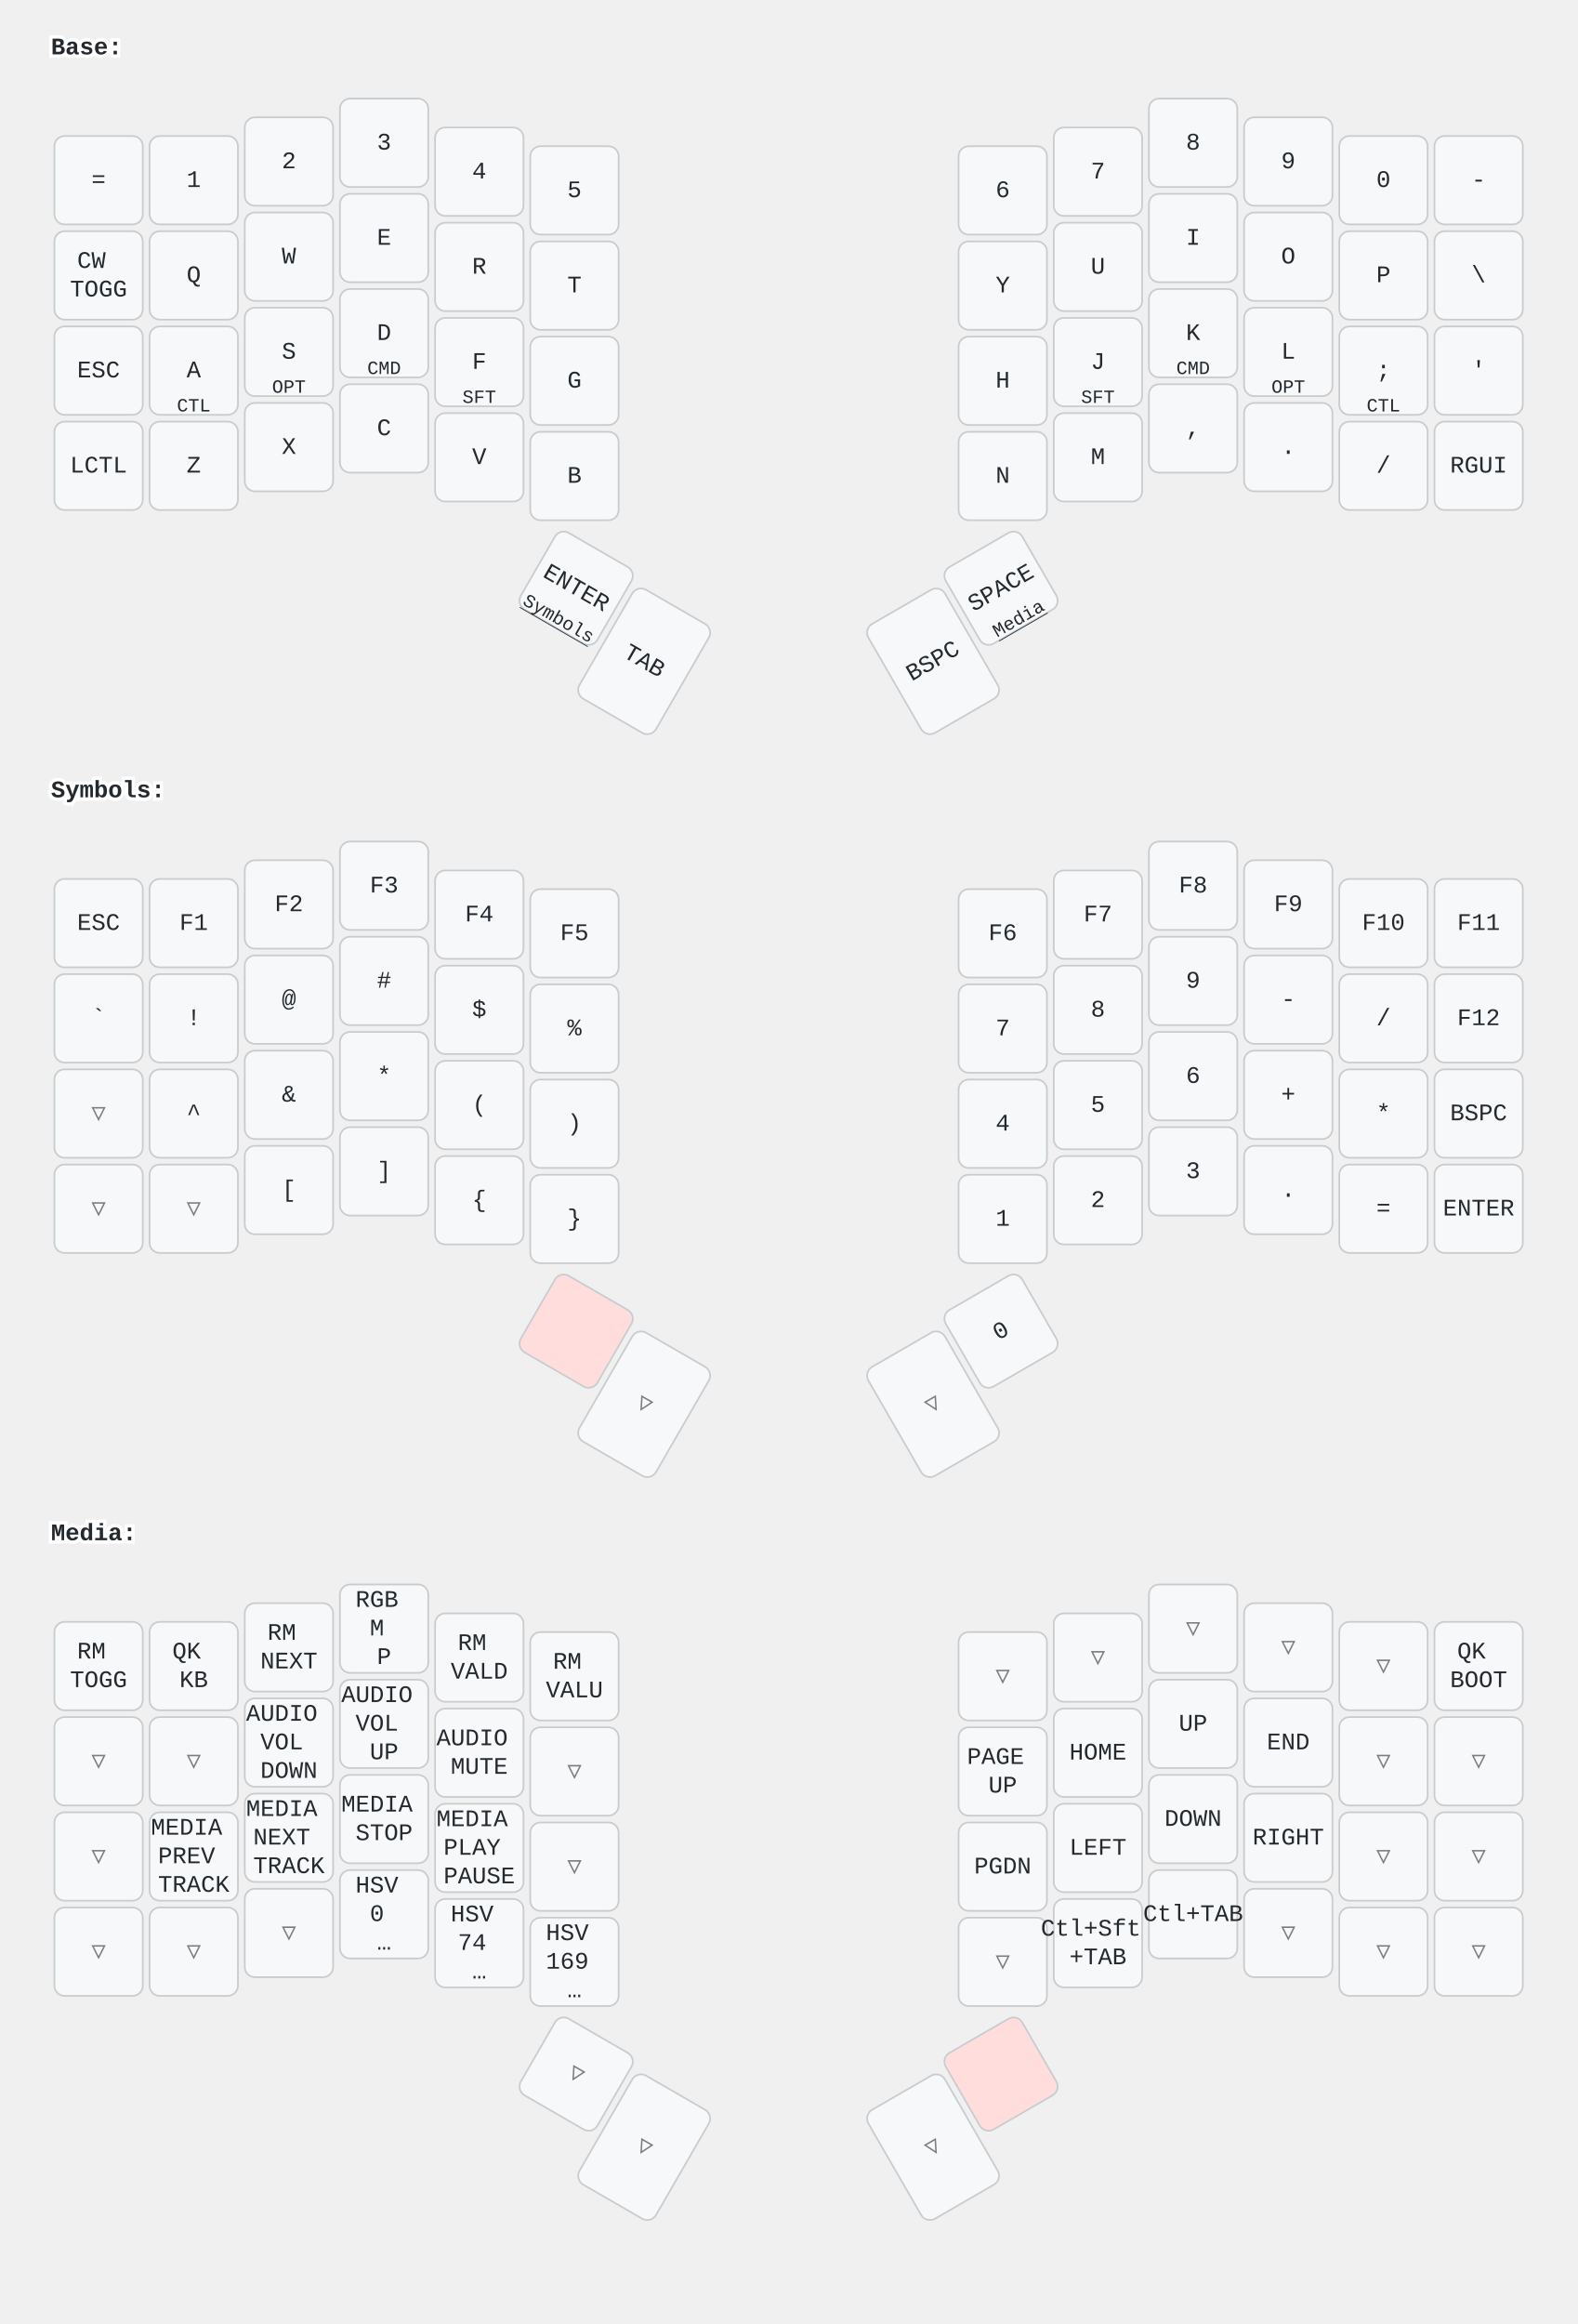
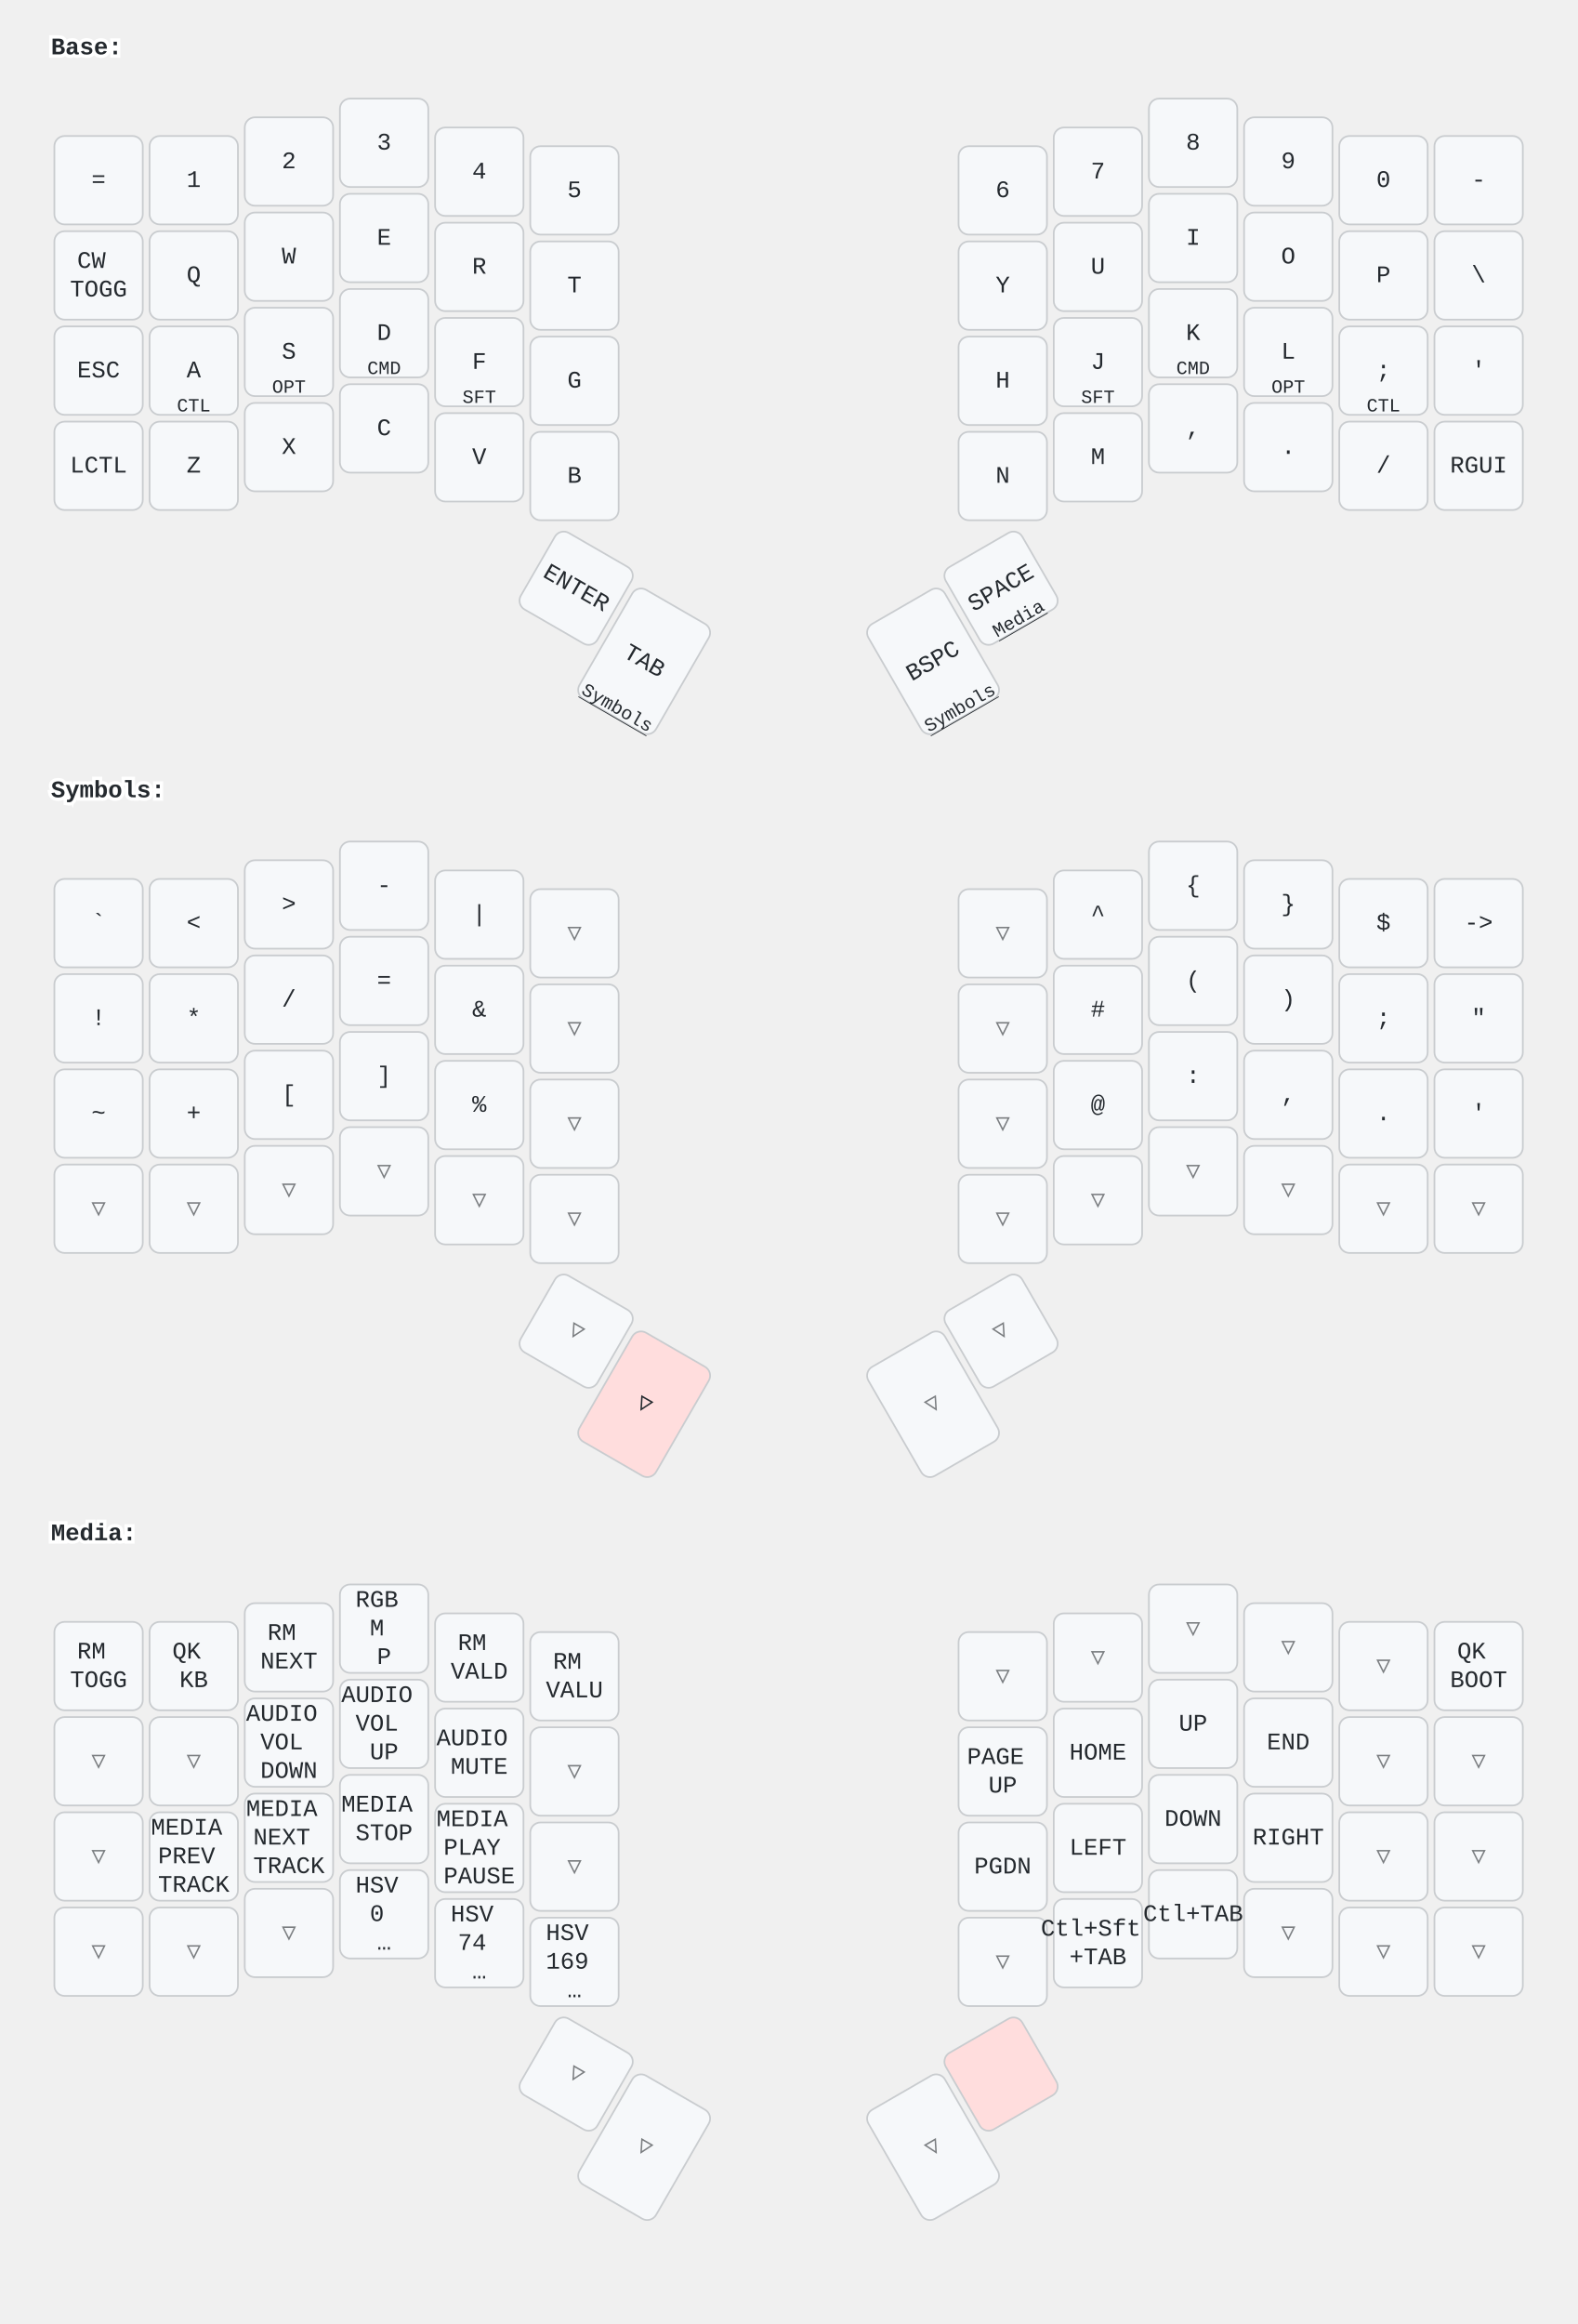
<svg xmlns="http://www.w3.org/2000/svg" width="928" height="1367" viewBox="0 0 928 1367" class="keymap">
  <style>/* inherit to force styles through use tags */
svg path {
    fill: inherit;
}

/* font and background color specifications */
svg.keymap {
    font-family: SFMono-Regular,Consolas,Liberation Mono,Menlo,monospace;
    font-size: 14px;
    font-kerning: normal;
    text-rendering: optimizeLegibility;
    fill: #24292e;
}

/* default key styling */
rect.key {
    fill: #f6f8fa;
}

rect.key, rect.combo {
    stroke: #c9cccf;
    stroke-width: 1;
}

/* default key side styling, only used is draw_key_sides is set */
rect.side {
    filter: brightness(90%);
}

/* color accent for combo boxes */
rect.combo, rect.combo-separate {
    fill: #cdf;
}

/* color accent for held keys */
rect.held, rect.combo.held {
    fill: #fdd;
}

/* color accent for ghost (optional) keys */
rect.ghost, rect.combo.ghost {
    stroke-dasharray: 4, 4;
    stroke-width: 2;
}

text {
    text-anchor: middle;
    dominant-baseline: middle;
}

/* styling for layer labels */
text.label {
    font-weight: bold;
    text-anchor: start;
    stroke: white;
    stroke-width: 4;
    paint-order: stroke;
}

/* styling for optional footer */
text.footer {
    text-anchor: end;
    dominant-baseline: auto;
    stroke: white;
    stroke-width: 4;
    paint-order: stroke;
}

/* styling for combo tap, and key non-tap label text */
text.combo, text.hold, text.shifted, text.left, text.right, text.tl, text.tr, text.bl, text.br {
    font-size: 11px;
}

text.hold, text.bl, text.br {
    text-anchor: middle;
    dominant-baseline: auto;
}

text.shifted, text.tl, text.tr {
    text-anchor: middle;
    dominant-baseline: hanging;
}

text.left, text.tl, text.bl {
    text-anchor: start;
}

text.right, text.tr, text.br {
    text-anchor: end;
}

text.layer-activator {
    text-decoration: underline;
}

/* styling for hold/shifted label text in combo box */
text.combo.hold, text.combo.shifted, text.combo.left, text.combo.right {
    font-size: 8px;
}

/* lighter symbol for transparent keys */
text.trans {
    fill: #7b7e81;
}

/* styling for combo dendrons */
path.combo {
    stroke-width: 1;
    stroke: gray;
    fill: none;
}

/* Start Tabler Icons Cleanup */
/* cannot use height/width with glyphs */
.icon-tabler &gt; path {
    fill: inherit;
    stroke: inherit;
    stroke-width: 2;
}
/* hide tabler's default box */
.icon-tabler &gt; path[stroke="none"][fill="none"] {
    visibility: hidden;
}
/* End Tabler Icons Cleanup */
</style>
  <g transform="translate(30, 0)" class="layer-Base">
    <text x="0" y="28" class="label" id="Base">Base:</text>
    <g transform="translate(0, 56)">
      <g transform="translate(28, 50)" class="key keypos-0">
        <rect rx="6" ry="6" x="-26" y="-26" width="52" height="52" class="key" />
        <text x="0" y="0" class="key tap">=</text>
      </g>
      <g transform="translate(84, 50)" class="key keypos-1">
        <rect rx="6" ry="6" x="-26" y="-26" width="52" height="52" class="key" />
        <text x="0" y="0" class="key tap">1</text>
      </g>
      <g transform="translate(140, 39)" class="key keypos-2">
        <rect rx="6" ry="6" x="-26" y="-26" width="52" height="52" class="key" />
        <text x="0" y="0" class="key tap">2</text>
      </g>
      <g transform="translate(196, 28)" class="key keypos-3">
        <rect rx="6" ry="6" x="-26" y="-26" width="52" height="52" class="key" />
        <text x="0" y="0" class="key tap">3</text>
      </g>
      <g transform="translate(252, 45)" class="key keypos-4">
        <rect rx="6" ry="6" x="-26" y="-26" width="52" height="52" class="key" />
        <text x="0" y="0" class="key tap">4</text>
      </g>
      <g transform="translate(308, 56)" class="key keypos-5">
        <rect rx="6" ry="6" x="-26" y="-26" width="52" height="52" class="key" />
        <text x="0" y="0" class="key tap">5</text>
      </g>
      <g transform="translate(560, 56)" class="key keypos-6">
        <rect rx="6" ry="6" x="-26" y="-26" width="52" height="52" class="key" />
        <text x="0" y="0" class="key tap">6</text>
      </g>
      <g transform="translate(616, 45)" class="key keypos-7">
        <rect rx="6" ry="6" x="-26" y="-26" width="52" height="52" class="key" />
        <text x="0" y="0" class="key tap">7</text>
      </g>
      <g transform="translate(672, 28)" class="key keypos-8">
        <rect rx="6" ry="6" x="-26" y="-26" width="52" height="52" class="key" />
        <text x="0" y="0" class="key tap">8</text>
      </g>
      <g transform="translate(728, 39)" class="key keypos-9">
        <rect rx="6" ry="6" x="-26" y="-26" width="52" height="52" class="key" />
        <text x="0" y="0" class="key tap">9</text>
      </g>
      <g transform="translate(784, 50)" class="key keypos-10">
        <rect rx="6" ry="6" x="-26" y="-26" width="52" height="52" class="key" />
        <text x="0" y="0" class="key tap">0</text>
      </g>
      <g transform="translate(840, 50)" class="key keypos-11">
        <rect rx="6" ry="6" x="-26" y="-26" width="52" height="52" class="key" />
        <text x="0" y="0" class="key tap">-</text>
      </g>
      <g transform="translate(28, 106)" class="key keypos-12">
        <rect rx="6" ry="6" x="-26" y="-26" width="52" height="52" class="key" />
        <text x="0" y="0" class="key tap">
          <tspan x="0" dy="-0.6em">CW</tspan>
          <tspan x="0" dy="1.2em">TOGG</tspan>
        </text>
      </g>
      <g transform="translate(84, 106)" class="key keypos-13">
        <rect rx="6" ry="6" x="-26" y="-26" width="52" height="52" class="key" />
        <text x="0" y="0" class="key tap">Q</text>
      </g>
      <g transform="translate(140, 95)" class="key keypos-14">
        <rect rx="6" ry="6" x="-26" y="-26" width="52" height="52" class="key" />
        <text x="0" y="0" class="key tap">W</text>
      </g>
      <g transform="translate(196, 84)" class="key keypos-15">
        <rect rx="6" ry="6" x="-26" y="-26" width="52" height="52" class="key" />
        <text x="0" y="0" class="key tap">E</text>
      </g>
      <g transform="translate(252, 101)" class="key keypos-16">
        <rect rx="6" ry="6" x="-26" y="-26" width="52" height="52" class="key" />
        <text x="0" y="0" class="key tap">R</text>
      </g>
      <g transform="translate(308, 112)" class="key keypos-17">
        <rect rx="6" ry="6" x="-26" y="-26" width="52" height="52" class="key" />
        <text x="0" y="0" class="key tap">T</text>
      </g>
      <g transform="translate(560, 112)" class="key keypos-18">
        <rect rx="6" ry="6" x="-26" y="-26" width="52" height="52" class="key" />
        <text x="0" y="0" class="key tap">Y</text>
      </g>
      <g transform="translate(616, 101)" class="key keypos-19">
        <rect rx="6" ry="6" x="-26" y="-26" width="52" height="52" class="key" />
        <text x="0" y="0" class="key tap">U</text>
      </g>
      <g transform="translate(672, 84)" class="key keypos-20">
        <rect rx="6" ry="6" x="-26" y="-26" width="52" height="52" class="key" />
        <text x="0" y="0" class="key tap">I</text>
      </g>
      <g transform="translate(728, 95)" class="key keypos-21">
        <rect rx="6" ry="6" x="-26" y="-26" width="52" height="52" class="key" />
        <text x="0" y="0" class="key tap">O</text>
      </g>
      <g transform="translate(784, 106)" class="key keypos-22">
        <rect rx="6" ry="6" x="-26" y="-26" width="52" height="52" class="key" />
        <text x="0" y="0" class="key tap">P</text>
      </g>
      <g transform="translate(840, 106)" class="key keypos-23">
        <rect rx="6" ry="6" x="-26" y="-26" width="52" height="52" class="key" />
        <text x="0" y="0" class="key tap">\</text>
      </g>
      <g transform="translate(28, 162)" class="key keypos-24">
        <rect rx="6" ry="6" x="-26" y="-26" width="52" height="52" class="key" />
        <text x="0" y="0" class="key tap">ESC</text>
      </g>
      <g transform="translate(84, 162)" class="key keypos-25">
        <rect rx="6" ry="6" x="-26" y="-26" width="52" height="52" class="key" />
        <text x="0" y="0" class="key tap">A</text>
        <text x="0" y="24" class="key hold">CTL</text>
      </g>
      <g transform="translate(140, 151)" class="key keypos-26">
        <rect rx="6" ry="6" x="-26" y="-26" width="52" height="52" class="key" />
        <text x="0" y="0" class="key tap">S</text>
        <text x="0" y="24" class="key hold">OPT</text>
      </g>
      <g transform="translate(196, 140)" class="key keypos-27">
        <rect rx="6" ry="6" x="-26" y="-26" width="52" height="52" class="key" />
        <text x="0" y="0" class="key tap">D</text>
        <text x="0" y="24" class="key hold">CMD</text>
      </g>
      <g transform="translate(252, 157)" class="key keypos-28">
        <rect rx="6" ry="6" x="-26" y="-26" width="52" height="52" class="key" />
        <text x="0" y="0" class="key tap">F</text>
        <text x="0" y="24" class="key hold">SFT</text>
      </g>
      <g transform="translate(308, 168)" class="key keypos-29">
        <rect rx="6" ry="6" x="-26" y="-26" width="52" height="52" class="key" />
        <text x="0" y="0" class="key tap">G</text>
      </g>
      <g transform="translate(560, 168)" class="key keypos-30">
        <rect rx="6" ry="6" x="-26" y="-26" width="52" height="52" class="key" />
        <text x="0" y="0" class="key tap">H</text>
      </g>
      <g transform="translate(616, 157)" class="key keypos-31">
        <rect rx="6" ry="6" x="-26" y="-26" width="52" height="52" class="key" />
        <text x="0" y="0" class="key tap">J</text>
        <text x="0" y="24" class="key hold">SFT</text>
      </g>
      <g transform="translate(672, 140)" class="key keypos-32">
        <rect rx="6" ry="6" x="-26" y="-26" width="52" height="52" class="key" />
        <text x="0" y="0" class="key tap">K</text>
        <text x="0" y="24" class="key hold">CMD</text>
      </g>
      <g transform="translate(728, 151)" class="key keypos-33">
        <rect rx="6" ry="6" x="-26" y="-26" width="52" height="52" class="key" />
        <text x="0" y="0" class="key tap">L</text>
        <text x="0" y="24" class="key hold">OPT</text>
      </g>
      <g transform="translate(784, 162)" class="key keypos-34">
        <rect rx="6" ry="6" x="-26" y="-26" width="52" height="52" class="key" />
        <text x="0" y="0" class="key tap">;</text>
        <text x="0" y="24" class="key hold">CTL</text>
      </g>
      <g transform="translate(840, 162)" class="key keypos-35">
        <rect rx="6" ry="6" x="-26" y="-26" width="52" height="52" class="key" />
        <text x="0" y="0" class="key tap">'</text>
      </g>
      <g transform="translate(28, 218)" class="key keypos-36">
        <rect rx="6" ry="6" x="-26" y="-26" width="52" height="52" class="key" />
        <text x="0" y="0" class="key tap">LCTL</text>
      </g>
      <g transform="translate(84, 218)" class="key keypos-37">
        <rect rx="6" ry="6" x="-26" y="-26" width="52" height="52" class="key" />
        <text x="0" y="0" class="key tap">Z</text>
      </g>
      <g transform="translate(140, 207)" class="key keypos-38">
        <rect rx="6" ry="6" x="-26" y="-26" width="52" height="52" class="key" />
        <text x="0" y="0" class="key tap">X</text>
      </g>
      <g transform="translate(196, 196)" class="key keypos-39">
        <rect rx="6" ry="6" x="-26" y="-26" width="52" height="52" class="key" />
        <text x="0" y="0" class="key tap">C</text>
      </g>
      <g transform="translate(252, 213)" class="key keypos-40">
        <rect rx="6" ry="6" x="-26" y="-26" width="52" height="52" class="key" />
        <text x="0" y="0" class="key tap">V</text>
      </g>
      <g transform="translate(308, 224)" class="key keypos-41">
        <rect rx="6" ry="6" x="-26" y="-26" width="52" height="52" class="key" />
        <text x="0" y="0" class="key tap">B</text>
      </g>
      <g transform="translate(560, 224)" class="key keypos-42">
        <rect rx="6" ry="6" x="-26" y="-26" width="52" height="52" class="key" />
        <text x="0" y="0" class="key tap">N</text>
      </g>
      <g transform="translate(616, 213)" class="key keypos-43">
        <rect rx="6" ry="6" x="-26" y="-26" width="52" height="52" class="key" />
        <text x="0" y="0" class="key tap">M</text>
      </g>
      <g transform="translate(672, 196)" class="key keypos-44">
        <rect rx="6" ry="6" x="-26" y="-26" width="52" height="52" class="key" />
        <text x="0" y="0" class="key tap">,</text>
      </g>
      <g transform="translate(728, 207)" class="key keypos-45">
        <rect rx="6" ry="6" x="-26" y="-26" width="52" height="52" class="key" />
        <text x="0" y="0" class="key tap">.</text>
      </g>
      <g transform="translate(784, 218)" class="key keypos-46">
        <rect rx="6" ry="6" x="-26" y="-26" width="52" height="52" class="key" />
        <text x="0" y="0" class="key tap">/</text>
      </g>
      <g transform="translate(840, 218)" class="key keypos-47">
        <rect rx="6" ry="6" x="-26" y="-26" width="52" height="52" class="key" />
        <text x="0" y="0" class="key tap">RGUI</text>
      </g>
      <g transform="translate(309, 290) rotate(30.0)" class="key keypos-48">
        <rect rx="6" ry="6" x="-26" y="-26" width="52" height="52" class="key" />
        <text x="0" y="0" class="key tap">ENTER</text>
-         <a href="#Symbols">
-           <text x="0" y="24" class="key hold layer-activator">Symbols</text>
-         </a>
      </g>
      <g transform="translate(349, 333) rotate(30.0)" class="key keypos-49">
        <rect rx="6" ry="6" x="-26" y="-37" width="52" height="74" class="key" />
        <text x="0" y="0" class="key tap">TAB</text>
+         <a href="#Symbols">
+           <text x="0" y="35" class="key hold layer-activator">Symbols</text>
+         </a>
      </g>
      <g transform="translate(519, 333) rotate(-30.0)" class="key keypos-50">
        <rect rx="6" ry="6" x="-26" y="-37" width="52" height="74" class="key" />
        <text x="0" y="0" class="key tap">BSPC</text>
+         <a href="#Symbols">
+           <text x="0" y="35" class="key hold layer-activator">Symbols</text>
+         </a>
      </g>
      <g transform="translate(559, 290) rotate(-30.0)" class="key keypos-51">
        <rect rx="6" ry="6" x="-26" y="-26" width="52" height="52" class="key" />
        <text x="0" y="0" class="key tap">SPACE</text>
        <a href="#Media">
          <text x="0" y="24" class="key hold layer-activator">Media</text>
        </a>
      </g>
    </g>
  </g>
  <g transform="translate(30, 437)" class="layer-Symbols">
    <text x="0" y="28" class="label" id="Symbols">Symbols:</text>
    <g transform="translate(0, 56)">
      <g transform="translate(28, 50)" class="key keypos-0">
        <rect rx="6" ry="6" x="-26" y="-26" width="52" height="52" class="key" />
-         <text x="0" y="0" class="key tap">ESC</text>
+         <text x="0" y="0" class="key tap">`</text>
      </g>
      <g transform="translate(84, 50)" class="key keypos-1">
        <rect rx="6" ry="6" x="-26" y="-26" width="52" height="52" class="key" />
-         <text x="0" y="0" class="key tap">F1</text>
+         <text x="0" y="0" class="key tap">&lt;</text>
      </g>
      <g transform="translate(140, 39)" class="key keypos-2">
        <rect rx="6" ry="6" x="-26" y="-26" width="52" height="52" class="key" />
-         <text x="0" y="0" class="key tap">F2</text>
+         <text x="0" y="0" class="key tap">&gt;</text>
      </g>
      <g transform="translate(196, 28)" class="key keypos-3">
        <rect rx="6" ry="6" x="-26" y="-26" width="52" height="52" class="key" />
-         <text x="0" y="0" class="key tap">F3</text>
+         <text x="0" y="0" class="key tap">-</text>
      </g>
      <g transform="translate(252, 45)" class="key keypos-4">
        <rect rx="6" ry="6" x="-26" y="-26" width="52" height="52" class="key" />
-         <text x="0" y="0" class="key tap">F4</text>
-       </g>
-       <g transform="translate(308, 56)" class="key keypos-5">
-         <rect rx="6" ry="6" x="-26" y="-26" width="52" height="52" class="key" />
-         <text x="0" y="0" class="key tap">F5</text>
-       </g>
-       <g transform="translate(560, 56)" class="key keypos-6">
-         <rect rx="6" ry="6" x="-26" y="-26" width="52" height="52" class="key" />
-         <text x="0" y="0" class="key tap">F6</text>
+         <text x="0" y="0" class="key tap">|</text>
+       </g>
+       <g transform="translate(308, 56)" class="key trans keypos-5">
+         <rect rx="6" ry="6" x="-26" y="-26" width="52" height="52" class="key trans" />
+         <text x="0" y="0" class="key trans tap">▽</text>
+       </g>
+       <g transform="translate(560, 56)" class="key trans keypos-6">
+         <rect rx="6" ry="6" x="-26" y="-26" width="52" height="52" class="key trans" />
+         <text x="0" y="0" class="key trans tap">▽</text>
      </g>
      <g transform="translate(616, 45)" class="key keypos-7">
        <rect rx="6" ry="6" x="-26" y="-26" width="52" height="52" class="key" />
-         <text x="0" y="0" class="key tap">F7</text>
+         <text x="0" y="0" class="key tap">^</text>
      </g>
      <g transform="translate(672, 28)" class="key keypos-8">
        <rect rx="6" ry="6" x="-26" y="-26" width="52" height="52" class="key" />
-         <text x="0" y="0" class="key tap">F8</text>
+         <text x="0" y="0" class="key tap">{</text>
      </g>
      <g transform="translate(728, 39)" class="key keypos-9">
        <rect rx="6" ry="6" x="-26" y="-26" width="52" height="52" class="key" />
-         <text x="0" y="0" class="key tap">F9</text>
+         <text x="0" y="0" class="key tap">}</text>
      </g>
      <g transform="translate(784, 50)" class="key keypos-10">
        <rect rx="6" ry="6" x="-26" y="-26" width="52" height="52" class="key" />
-         <text x="0" y="0" class="key tap">F10</text>
+         <text x="0" y="0" class="key tap">$</text>
      </g>
      <g transform="translate(840, 50)" class="key keypos-11">
        <rect rx="6" ry="6" x="-26" y="-26" width="52" height="52" class="key" />
-         <text x="0" y="0" class="key tap">F11</text>
+         <text x="0" y="0" class="key tap">-&gt;</text>
      </g>
      <g transform="translate(28, 106)" class="key keypos-12">
        <rect rx="6" ry="6" x="-26" y="-26" width="52" height="52" class="key" />
-         <text x="0" y="0" class="key tap">`</text>
+         <text x="0" y="0" class="key tap">!</text>
      </g>
      <g transform="translate(84, 106)" class="key keypos-13">
        <rect rx="6" ry="6" x="-26" y="-26" width="52" height="52" class="key" />
-         <text x="0" y="0" class="key tap">!</text>
+         <text x="0" y="0" class="key tap">*</text>
      </g>
      <g transform="translate(140, 95)" class="key keypos-14">
        <rect rx="6" ry="6" x="-26" y="-26" width="52" height="52" class="key" />
+         <text x="0" y="0" class="key tap">/</text>
+       </g>
+       <g transform="translate(196, 84)" class="key keypos-15">
+         <rect rx="6" ry="6" x="-26" y="-26" width="52" height="52" class="key" />
+         <text x="0" y="0" class="key tap">=</text>
+       </g>
+       <g transform="translate(252, 101)" class="key keypos-16">
+         <rect rx="6" ry="6" x="-26" y="-26" width="52" height="52" class="key" />
+         <text x="0" y="0" class="key tap">&amp;</text>
+       </g>
+       <g transform="translate(308, 112)" class="key trans keypos-17">
+         <rect rx="6" ry="6" x="-26" y="-26" width="52" height="52" class="key trans" />
+         <text x="0" y="0" class="key trans tap">▽</text>
+       </g>
+       <g transform="translate(560, 112)" class="key trans keypos-18">
+         <rect rx="6" ry="6" x="-26" y="-26" width="52" height="52" class="key trans" />
+         <text x="0" y="0" class="key trans tap">▽</text>
+       </g>
+       <g transform="translate(616, 101)" class="key keypos-19">
+         <rect rx="6" ry="6" x="-26" y="-26" width="52" height="52" class="key" />
+         <text x="0" y="0" class="key tap">#</text>
+       </g>
+       <g transform="translate(672, 84)" class="key keypos-20">
+         <rect rx="6" ry="6" x="-26" y="-26" width="52" height="52" class="key" />
+         <text x="0" y="0" class="key tap">(</text>
+       </g>
+       <g transform="translate(728, 95)" class="key keypos-21">
+         <rect rx="6" ry="6" x="-26" y="-26" width="52" height="52" class="key" />
+         <text x="0" y="0" class="key tap">)</text>
+       </g>
+       <g transform="translate(784, 106)" class="key keypos-22">
+         <rect rx="6" ry="6" x="-26" y="-26" width="52" height="52" class="key" />
+         <text x="0" y="0" class="key tap">;</text>
+       </g>
+       <g transform="translate(840, 106)" class="key keypos-23">
+         <rect rx="6" ry="6" x="-26" y="-26" width="52" height="52" class="key" />
+         <text x="0" y="0" class="key tap">"</text>
+       </g>
+       <g transform="translate(28, 162)" class="key keypos-24">
+         <rect rx="6" ry="6" x="-26" y="-26" width="52" height="52" class="key" />
+         <text x="0" y="0" class="key tap">~</text>
+       </g>
+       <g transform="translate(84, 162)" class="key keypos-25">
+         <rect rx="6" ry="6" x="-26" y="-26" width="52" height="52" class="key" />
+         <text x="0" y="0" class="key tap">+</text>
+       </g>
+       <g transform="translate(140, 151)" class="key keypos-26">
+         <rect rx="6" ry="6" x="-26" y="-26" width="52" height="52" class="key" />
+         <text x="0" y="0" class="key tap">[</text>
+       </g>
+       <g transform="translate(196, 140)" class="key keypos-27">
+         <rect rx="6" ry="6" x="-26" y="-26" width="52" height="52" class="key" />
+         <text x="0" y="0" class="key tap">]</text>
+       </g>
+       <g transform="translate(252, 157)" class="key keypos-28">
+         <rect rx="6" ry="6" x="-26" y="-26" width="52" height="52" class="key" />
+         <text x="0" y="0" class="key tap">%</text>
+       </g>
+       <g transform="translate(308, 168)" class="key trans keypos-29">
+         <rect rx="6" ry="6" x="-26" y="-26" width="52" height="52" class="key trans" />
+         <text x="0" y="0" class="key trans tap">▽</text>
+       </g>
+       <g transform="translate(560, 168)" class="key trans keypos-30">
+         <rect rx="6" ry="6" x="-26" y="-26" width="52" height="52" class="key trans" />
+         <text x="0" y="0" class="key trans tap">▽</text>
+       </g>
+       <g transform="translate(616, 157)" class="key keypos-31">
+         <rect rx="6" ry="6" x="-26" y="-26" width="52" height="52" class="key" />
        <text x="0" y="0" class="key tap">@</text>
      </g>
-       <g transform="translate(196, 84)" class="key keypos-15">
-         <rect rx="6" ry="6" x="-26" y="-26" width="52" height="52" class="key" />
-         <text x="0" y="0" class="key tap">#</text>
-       </g>
-       <g transform="translate(252, 101)" class="key keypos-16">
-         <rect rx="6" ry="6" x="-26" y="-26" width="52" height="52" class="key" />
-         <text x="0" y="0" class="key tap">$</text>
-       </g>
-       <g transform="translate(308, 112)" class="key keypos-17">
-         <rect rx="6" ry="6" x="-26" y="-26" width="52" height="52" class="key" />
-         <text x="0" y="0" class="key tap">%</text>
-       </g>
-       <g transform="translate(560, 112)" class="key keypos-18">
-         <rect rx="6" ry="6" x="-26" y="-26" width="52" height="52" class="key" />
-         <text x="0" y="0" class="key tap">7</text>
-       </g>
-       <g transform="translate(616, 101)" class="key keypos-19">
-         <rect rx="6" ry="6" x="-26" y="-26" width="52" height="52" class="key" />
-         <text x="0" y="0" class="key tap">8</text>
-       </g>
-       <g transform="translate(672, 84)" class="key keypos-20">
-         <rect rx="6" ry="6" x="-26" y="-26" width="52" height="52" class="key" />
-         <text x="0" y="0" class="key tap">9</text>
-       </g>
-       <g transform="translate(728, 95)" class="key keypos-21">
-         <rect rx="6" ry="6" x="-26" y="-26" width="52" height="52" class="key" />
-         <text x="0" y="0" class="key tap">-</text>
-       </g>
-       <g transform="translate(784, 106)" class="key keypos-22">
-         <rect rx="6" ry="6" x="-26" y="-26" width="52" height="52" class="key" />
-         <text x="0" y="0" class="key tap">/</text>
-       </g>
-       <g transform="translate(840, 106)" class="key keypos-23">
-         <rect rx="6" ry="6" x="-26" y="-26" width="52" height="52" class="key" />
-         <text x="0" y="0" class="key tap">F12</text>
-       </g>
-       <g transform="translate(28, 162)" class="key trans keypos-24">
-         <rect rx="6" ry="6" x="-26" y="-26" width="52" height="52" class="key trans" />
-         <text x="0" y="0" class="key trans tap">▽</text>
-       </g>
-       <g transform="translate(84, 162)" class="key keypos-25">
-         <rect rx="6" ry="6" x="-26" y="-26" width="52" height="52" class="key" />
-         <text x="0" y="0" class="key tap">^</text>
-       </g>
-       <g transform="translate(140, 151)" class="key keypos-26">
-         <rect rx="6" ry="6" x="-26" y="-26" width="52" height="52" class="key" />
-         <text x="0" y="0" class="key tap">&amp;</text>
-       </g>
-       <g transform="translate(196, 140)" class="key keypos-27">
-         <rect rx="6" ry="6" x="-26" y="-26" width="52" height="52" class="key" />
-         <text x="0" y="0" class="key tap">*</text>
-       </g>
-       <g transform="translate(252, 157)" class="key keypos-28">
-         <rect rx="6" ry="6" x="-26" y="-26" width="52" height="52" class="key" />
-         <text x="0" y="0" class="key tap">(</text>
-       </g>
-       <g transform="translate(308, 168)" class="key keypos-29">
-         <rect rx="6" ry="6" x="-26" y="-26" width="52" height="52" class="key" />
-         <text x="0" y="0" class="key tap">)</text>
-       </g>
-       <g transform="translate(560, 168)" class="key keypos-30">
-         <rect rx="6" ry="6" x="-26" y="-26" width="52" height="52" class="key" />
-         <text x="0" y="0" class="key tap">4</text>
-       </g>
-       <g transform="translate(616, 157)" class="key keypos-31">
-         <rect rx="6" ry="6" x="-26" y="-26" width="52" height="52" class="key" />
-         <text x="0" y="0" class="key tap">5</text>
-       </g>
      <g transform="translate(672, 140)" class="key keypos-32">
        <rect rx="6" ry="6" x="-26" y="-26" width="52" height="52" class="key" />
-         <text x="0" y="0" class="key tap">6</text>
+         <text x="0" y="0" class="key tap">:</text>
      </g>
      <g transform="translate(728, 151)" class="key keypos-33">
        <rect rx="6" ry="6" x="-26" y="-26" width="52" height="52" class="key" />
-         <text x="0" y="0" class="key tap">+</text>
+         <text x="0" y="0" class="key tap">,</text>
      </g>
      <g transform="translate(784, 162)" class="key keypos-34">
        <rect rx="6" ry="6" x="-26" y="-26" width="52" height="52" class="key" />
-         <text x="0" y="0" class="key tap">*</text>
+         <text x="0" y="0" class="key tap">.</text>
      </g>
      <g transform="translate(840, 162)" class="key keypos-35">
        <rect rx="6" ry="6" x="-26" y="-26" width="52" height="52" class="key" />
-         <text x="0" y="0" class="key tap">BSPC</text>
+         <text x="0" y="0" class="key tap">'</text>
      </g>
      <g transform="translate(28, 218)" class="key trans keypos-36">
        <rect rx="6" ry="6" x="-26" y="-26" width="52" height="52" class="key trans" />
        <text x="0" y="0" class="key trans tap">▽</text>
      </g>
      <g transform="translate(84, 218)" class="key trans keypos-37">
        <rect rx="6" ry="6" x="-26" y="-26" width="52" height="52" class="key trans" />
        <text x="0" y="0" class="key trans tap">▽</text>
      </g>
-       <g transform="translate(140, 207)" class="key keypos-38">
-         <rect rx="6" ry="6" x="-26" y="-26" width="52" height="52" class="key" />
-         <text x="0" y="0" class="key tap">[</text>
-       </g>
-       <g transform="translate(196, 196)" class="key keypos-39">
-         <rect rx="6" ry="6" x="-26" y="-26" width="52" height="52" class="key" />
-         <text x="0" y="0" class="key tap">]</text>
-       </g>
-       <g transform="translate(252, 213)" class="key keypos-40">
-         <rect rx="6" ry="6" x="-26" y="-26" width="52" height="52" class="key" />
-         <text x="0" y="0" class="key tap">{</text>
-       </g>
-       <g transform="translate(308, 224)" class="key keypos-41">
-         <rect rx="6" ry="6" x="-26" y="-26" width="52" height="52" class="key" />
-         <text x="0" y="0" class="key tap">}</text>
-       </g>
-       <g transform="translate(560, 224)" class="key keypos-42">
-         <rect rx="6" ry="6" x="-26" y="-26" width="52" height="52" class="key" />
-         <text x="0" y="0" class="key tap">1</text>
-       </g>
-       <g transform="translate(616, 213)" class="key keypos-43">
-         <rect rx="6" ry="6" x="-26" y="-26" width="52" height="52" class="key" />
-         <text x="0" y="0" class="key tap">2</text>
-       </g>
-       <g transform="translate(672, 196)" class="key keypos-44">
-         <rect rx="6" ry="6" x="-26" y="-26" width="52" height="52" class="key" />
-         <text x="0" y="0" class="key tap">3</text>
-       </g>
-       <g transform="translate(728, 207)" class="key keypos-45">
-         <rect rx="6" ry="6" x="-26" y="-26" width="52" height="52" class="key" />
-         <text x="0" y="0" class="key tap">.</text>
-       </g>
-       <g transform="translate(784, 218)" class="key keypos-46">
-         <rect rx="6" ry="6" x="-26" y="-26" width="52" height="52" class="key" />
-         <text x="0" y="0" class="key tap">=</text>
-       </g>
-       <g transform="translate(840, 218)" class="key keypos-47">
-         <rect rx="6" ry="6" x="-26" y="-26" width="52" height="52" class="key" />
-         <text x="0" y="0" class="key tap">ENTER</text>
-       </g>
-       <g transform="translate(309, 290) rotate(30.0)" class="key held keypos-48">
-         <rect rx="6" ry="6" x="-26" y="-26" width="52" height="52" class="key held" />
-       </g>
-       <g transform="translate(349, 333) rotate(30.0)" class="key trans keypos-49">
-         <rect rx="6" ry="6" x="-26" y="-37" width="52" height="74" class="key trans" />
-         <text x="0" y="0" class="key trans tap">▽</text>
+       <g transform="translate(140, 207)" class="key trans keypos-38">
+         <rect rx="6" ry="6" x="-26" y="-26" width="52" height="52" class="key trans" />
+         <text x="0" y="0" class="key trans tap">▽</text>
+       </g>
+       <g transform="translate(196, 196)" class="key trans keypos-39">
+         <rect rx="6" ry="6" x="-26" y="-26" width="52" height="52" class="key trans" />
+         <text x="0" y="0" class="key trans tap">▽</text>
+       </g>
+       <g transform="translate(252, 213)" class="key trans keypos-40">
+         <rect rx="6" ry="6" x="-26" y="-26" width="52" height="52" class="key trans" />
+         <text x="0" y="0" class="key trans tap">▽</text>
+       </g>
+       <g transform="translate(308, 224)" class="key trans keypos-41">
+         <rect rx="6" ry="6" x="-26" y="-26" width="52" height="52" class="key trans" />
+         <text x="0" y="0" class="key trans tap">▽</text>
+       </g>
+       <g transform="translate(560, 224)" class="key trans keypos-42">
+         <rect rx="6" ry="6" x="-26" y="-26" width="52" height="52" class="key trans" />
+         <text x="0" y="0" class="key trans tap">▽</text>
+       </g>
+       <g transform="translate(616, 213)" class="key trans keypos-43">
+         <rect rx="6" ry="6" x="-26" y="-26" width="52" height="52" class="key trans" />
+         <text x="0" y="0" class="key trans tap">▽</text>
+       </g>
+       <g transform="translate(672, 196)" class="key trans keypos-44">
+         <rect rx="6" ry="6" x="-26" y="-26" width="52" height="52" class="key trans" />
+         <text x="0" y="0" class="key trans tap">▽</text>
+       </g>
+       <g transform="translate(728, 207)" class="key trans keypos-45">
+         <rect rx="6" ry="6" x="-26" y="-26" width="52" height="52" class="key trans" />
+         <text x="0" y="0" class="key trans tap">▽</text>
+       </g>
+       <g transform="translate(784, 218)" class="key trans keypos-46">
+         <rect rx="6" ry="6" x="-26" y="-26" width="52" height="52" class="key trans" />
+         <text x="0" y="0" class="key trans tap">▽</text>
+       </g>
+       <g transform="translate(840, 218)" class="key trans keypos-47">
+         <rect rx="6" ry="6" x="-26" y="-26" width="52" height="52" class="key trans" />
+         <text x="0" y="0" class="key trans tap">▽</text>
+       </g>
+       <g transform="translate(309, 290) rotate(30.0)" class="key trans keypos-48">
+         <rect rx="6" ry="6" x="-26" y="-26" width="52" height="52" class="key trans" />
+         <text x="0" y="0" class="key trans tap">▽</text>
+       </g>
+       <g transform="translate(349, 333) rotate(30.0)" class="key held keypos-49">
+         <rect rx="6" ry="6" x="-26" y="-37" width="52" height="74" class="key held" />
+         <text x="0" y="0" class="key held tap">▽</text>
      </g>
      <g transform="translate(519, 333) rotate(-30.0)" class="key trans keypos-50">
        <rect rx="6" ry="6" x="-26" y="-37" width="52" height="74" class="key trans" />
        <text x="0" y="0" class="key trans tap">▽</text>
      </g>
-       <g transform="translate(559, 290) rotate(-30.0)" class="key keypos-51">
-         <rect rx="6" ry="6" x="-26" y="-26" width="52" height="52" class="key" />
-         <text x="0" y="0" class="key tap">0</text>
+       <g transform="translate(559, 290) rotate(-30.0)" class="key trans keypos-51">
+         <rect rx="6" ry="6" x="-26" y="-26" width="52" height="52" class="key trans" />
+         <text x="0" y="0" class="key trans tap">▽</text>
      </g>
    </g>
  </g>
  <g transform="translate(30, 874)" class="layer-Media">
    <text x="0" y="28" class="label" id="Media">Media:</text>
    <g transform="translate(0, 56)">
      <g transform="translate(28, 50)" class="key keypos-0">
        <rect rx="6" ry="6" x="-26" y="-26" width="52" height="52" class="key" />
        <text x="0" y="0" class="key tap">
          <tspan x="0" dy="-0.6em">RM</tspan>
          <tspan x="0" dy="1.2em">TOGG</tspan>
        </text>
      </g>
      <g transform="translate(84, 50)" class="key keypos-1">
        <rect rx="6" ry="6" x="-26" y="-26" width="52" height="52" class="key" />
        <text x="0" y="0" class="key tap">
          <tspan x="0" dy="-0.6em">QK</tspan>
          <tspan x="0" dy="1.2em">KB</tspan>
        </text>
      </g>
      <g transform="translate(140, 39)" class="key keypos-2">
        <rect rx="6" ry="6" x="-26" y="-26" width="52" height="52" class="key" />
        <text x="0" y="0" class="key tap">
          <tspan x="0" dy="-0.6em">RM</tspan>
          <tspan x="0" dy="1.2em">NEXT</tspan>
        </text>
      </g>
      <g transform="translate(196, 28)" class="key keypos-3">
        <rect rx="6" ry="6" x="-26" y="-26" width="52" height="52" class="key" />
        <text x="0" y="0" class="key tap">
          <tspan x="0" dy="-1.2em">RGB</tspan>
          <tspan x="0" dy="1.2em">M</tspan>
          <tspan x="0" dy="1.2em">P</tspan>
        </text>
      </g>
      <g transform="translate(252, 45)" class="key keypos-4">
        <rect rx="6" ry="6" x="-26" y="-26" width="52" height="52" class="key" />
        <text x="0" y="0" class="key tap">
          <tspan x="0" dy="-0.6em">RM</tspan>
          <tspan x="0" dy="1.2em">VALD</tspan>
        </text>
      </g>
      <g transform="translate(308, 56)" class="key keypos-5">
        <rect rx="6" ry="6" x="-26" y="-26" width="52" height="52" class="key" />
        <text x="0" y="0" class="key tap">
          <tspan x="0" dy="-0.6em">RM</tspan>
          <tspan x="0" dy="1.2em">VALU</tspan>
        </text>
      </g>
      <g transform="translate(560, 56)" class="key trans keypos-6">
        <rect rx="6" ry="6" x="-26" y="-26" width="52" height="52" class="key trans" />
        <text x="0" y="0" class="key trans tap">▽</text>
      </g>
      <g transform="translate(616, 45)" class="key trans keypos-7">
        <rect rx="6" ry="6" x="-26" y="-26" width="52" height="52" class="key trans" />
        <text x="0" y="0" class="key trans tap">▽</text>
      </g>
      <g transform="translate(672, 28)" class="key trans keypos-8">
        <rect rx="6" ry="6" x="-26" y="-26" width="52" height="52" class="key trans" />
        <text x="0" y="0" class="key trans tap">▽</text>
      </g>
      <g transform="translate(728, 39)" class="key trans keypos-9">
        <rect rx="6" ry="6" x="-26" y="-26" width="52" height="52" class="key trans" />
        <text x="0" y="0" class="key trans tap">▽</text>
      </g>
      <g transform="translate(784, 50)" class="key trans keypos-10">
        <rect rx="6" ry="6" x="-26" y="-26" width="52" height="52" class="key trans" />
        <text x="0" y="0" class="key trans tap">▽</text>
      </g>
      <g transform="translate(840, 50)" class="key keypos-11">
        <rect rx="6" ry="6" x="-26" y="-26" width="52" height="52" class="key" />
        <text x="0" y="0" class="key tap">
          <tspan x="0" dy="-0.6em">QK</tspan>
          <tspan x="0" dy="1.2em">BOOT</tspan>
        </text>
      </g>
      <g transform="translate(28, 106)" class="key trans keypos-12">
        <rect rx="6" ry="6" x="-26" y="-26" width="52" height="52" class="key trans" />
        <text x="0" y="0" class="key trans tap">▽</text>
      </g>
      <g transform="translate(84, 106)" class="key trans keypos-13">
        <rect rx="6" ry="6" x="-26" y="-26" width="52" height="52" class="key trans" />
        <text x="0" y="0" class="key trans tap">▽</text>
      </g>
      <g transform="translate(140, 95)" class="key keypos-14">
        <rect rx="6" ry="6" x="-26" y="-26" width="52" height="52" class="key" />
        <text x="0" y="0" class="key tap">
          <tspan x="0" dy="-1.2em">AUDIO</tspan>
          <tspan x="0" dy="1.2em">VOL</tspan>
          <tspan x="0" dy="1.2em">DOWN</tspan>
        </text>
      </g>
      <g transform="translate(196, 84)" class="key keypos-15">
        <rect rx="6" ry="6" x="-26" y="-26" width="52" height="52" class="key" />
        <text x="0" y="0" class="key tap">
          <tspan x="0" dy="-1.2em">AUDIO</tspan>
          <tspan x="0" dy="1.2em">VOL</tspan>
          <tspan x="0" dy="1.2em">UP</tspan>
        </text>
      </g>
      <g transform="translate(252, 101)" class="key keypos-16">
        <rect rx="6" ry="6" x="-26" y="-26" width="52" height="52" class="key" />
        <text x="0" y="0" class="key tap">
          <tspan x="0" dy="-0.6em">AUDIO</tspan>
          <tspan x="0" dy="1.2em">MUTE</tspan>
        </text>
      </g>
      <g transform="translate(308, 112)" class="key trans keypos-17">
        <rect rx="6" ry="6" x="-26" y="-26" width="52" height="52" class="key trans" />
        <text x="0" y="0" class="key trans tap">▽</text>
      </g>
      <g transform="translate(560, 112)" class="key keypos-18">
        <rect rx="6" ry="6" x="-26" y="-26" width="52" height="52" class="key" />
        <text x="0" y="0" class="key tap">
          <tspan x="0" dy="-0.6em">PAGE</tspan>
          <tspan x="0" dy="1.2em">UP</tspan>
        </text>
      </g>
      <g transform="translate(616, 101)" class="key keypos-19">
        <rect rx="6" ry="6" x="-26" y="-26" width="52" height="52" class="key" />
        <text x="0" y="0" class="key tap">HOME</text>
      </g>
      <g transform="translate(672, 84)" class="key keypos-20">
        <rect rx="6" ry="6" x="-26" y="-26" width="52" height="52" class="key" />
        <text x="0" y="0" class="key tap">UP</text>
      </g>
      <g transform="translate(728, 95)" class="key keypos-21">
        <rect rx="6" ry="6" x="-26" y="-26" width="52" height="52" class="key" />
        <text x="0" y="0" class="key tap">END</text>
      </g>
      <g transform="translate(784, 106)" class="key trans keypos-22">
        <rect rx="6" ry="6" x="-26" y="-26" width="52" height="52" class="key trans" />
        <text x="0" y="0" class="key trans tap">▽</text>
      </g>
      <g transform="translate(840, 106)" class="key trans keypos-23">
        <rect rx="6" ry="6" x="-26" y="-26" width="52" height="52" class="key trans" />
        <text x="0" y="0" class="key trans tap">▽</text>
      </g>
      <g transform="translate(28, 162)" class="key trans keypos-24">
        <rect rx="6" ry="6" x="-26" y="-26" width="52" height="52" class="key trans" />
        <text x="0" y="0" class="key trans tap">▽</text>
      </g>
      <g transform="translate(84, 162)" class="key keypos-25">
        <rect rx="6" ry="6" x="-26" y="-26" width="52" height="52" class="key" />
        <text x="0" y="0" class="key tap">
          <tspan x="0" dy="-1.2em">MEDIA</tspan>
          <tspan x="0" dy="1.2em">PREV</tspan>
          <tspan x="0" dy="1.2em">TRACK</tspan>
        </text>
      </g>
      <g transform="translate(140, 151)" class="key keypos-26">
        <rect rx="6" ry="6" x="-26" y="-26" width="52" height="52" class="key" />
        <text x="0" y="0" class="key tap">
          <tspan x="0" dy="-1.2em">MEDIA</tspan>
          <tspan x="0" dy="1.2em">NEXT</tspan>
          <tspan x="0" dy="1.2em">TRACK</tspan>
        </text>
      </g>
      <g transform="translate(196, 140)" class="key keypos-27">
        <rect rx="6" ry="6" x="-26" y="-26" width="52" height="52" class="key" />
        <text x="0" y="0" class="key tap">
          <tspan x="0" dy="-0.6em">MEDIA</tspan>
          <tspan x="0" dy="1.2em">STOP</tspan>
        </text>
      </g>
      <g transform="translate(252, 157)" class="key keypos-28">
        <rect rx="6" ry="6" x="-26" y="-26" width="52" height="52" class="key" />
        <text x="0" y="0" class="key tap">
          <tspan x="0" dy="-1.2em">MEDIA</tspan>
          <tspan x="0" dy="1.2em">PLAY</tspan>
          <tspan x="0" dy="1.2em">PAUSE</tspan>
        </text>
      </g>
      <g transform="translate(308, 168)" class="key trans keypos-29">
        <rect rx="6" ry="6" x="-26" y="-26" width="52" height="52" class="key trans" />
        <text x="0" y="0" class="key trans tap">▽</text>
      </g>
      <g transform="translate(560, 168)" class="key keypos-30">
        <rect rx="6" ry="6" x="-26" y="-26" width="52" height="52" class="key" />
        <text x="0" y="0" class="key tap">PGDN</text>
      </g>
      <g transform="translate(616, 157)" class="key keypos-31">
        <rect rx="6" ry="6" x="-26" y="-26" width="52" height="52" class="key" />
        <text x="0" y="0" class="key tap">LEFT</text>
      </g>
      <g transform="translate(672, 140)" class="key keypos-32">
        <rect rx="6" ry="6" x="-26" y="-26" width="52" height="52" class="key" />
        <text x="0" y="0" class="key tap">DOWN</text>
      </g>
      <g transform="translate(728, 151)" class="key keypos-33">
        <rect rx="6" ry="6" x="-26" y="-26" width="52" height="52" class="key" />
        <text x="0" y="0" class="key tap">RIGHT</text>
      </g>
      <g transform="translate(784, 162)" class="key trans keypos-34">
        <rect rx="6" ry="6" x="-26" y="-26" width="52" height="52" class="key trans" />
        <text x="0" y="0" class="key trans tap">▽</text>
      </g>
      <g transform="translate(840, 162)" class="key trans keypos-35">
        <rect rx="6" ry="6" x="-26" y="-26" width="52" height="52" class="key trans" />
        <text x="0" y="0" class="key trans tap">▽</text>
      </g>
      <g transform="translate(28, 218)" class="key trans keypos-36">
        <rect rx="6" ry="6" x="-26" y="-26" width="52" height="52" class="key trans" />
        <text x="0" y="0" class="key trans tap">▽</text>
      </g>
      <g transform="translate(84, 218)" class="key trans keypos-37">
        <rect rx="6" ry="6" x="-26" y="-26" width="52" height="52" class="key trans" />
        <text x="0" y="0" class="key trans tap">▽</text>
      </g>
      <g transform="translate(140, 207)" class="key trans keypos-38">
        <rect rx="6" ry="6" x="-26" y="-26" width="52" height="52" class="key trans" />
        <text x="0" y="0" class="key trans tap">▽</text>
      </g>
      <g transform="translate(196, 196)" class="key keypos-39">
        <rect rx="6" ry="6" x="-26" y="-26" width="52" height="52" class="key" />
        <text x="0" y="0" class="key tap">
          <tspan x="0" dy="-1.2em">HSV</tspan>
          <tspan x="0" dy="1.2em">0</tspan>
          <tspan x="0" dy="1.2em">…</tspan>
        </text>
      </g>
      <g transform="translate(252, 213)" class="key keypos-40">
        <rect rx="6" ry="6" x="-26" y="-26" width="52" height="52" class="key" />
        <text x="0" y="0" class="key tap">
          <tspan x="0" dy="-1.2em">HSV</tspan>
          <tspan x="0" dy="1.2em">74</tspan>
          <tspan x="0" dy="1.2em">…</tspan>
        </text>
      </g>
      <g transform="translate(308, 224)" class="key keypos-41">
        <rect rx="6" ry="6" x="-26" y="-26" width="52" height="52" class="key" />
        <text x="0" y="0" class="key tap">
          <tspan x="0" dy="-1.2em">HSV</tspan>
          <tspan x="0" dy="1.2em">169</tspan>
          <tspan x="0" dy="1.2em">…</tspan>
        </text>
      </g>
      <g transform="translate(560, 224)" class="key trans keypos-42">
        <rect rx="6" ry="6" x="-26" y="-26" width="52" height="52" class="key trans" />
        <text x="0" y="0" class="key trans tap">▽</text>
      </g>
      <g transform="translate(616, 213)" class="key keypos-43">
        <rect rx="6" ry="6" x="-26" y="-26" width="52" height="52" class="key" />
        <text x="0" y="0" class="key tap">
          <tspan x="0" dy="-0.6em">Ctl+Sft</tspan>
          <tspan x="0" dy="1.2em">+TAB</tspan>
        </text>
      </g>
      <g transform="translate(672, 196)" class="key keypos-44">
        <rect rx="6" ry="6" x="-26" y="-26" width="52" height="52" class="key" />
        <text x="0" y="0" class="key tap">Ctl+TAB</text>
      </g>
      <g transform="translate(728, 207)" class="key trans keypos-45">
        <rect rx="6" ry="6" x="-26" y="-26" width="52" height="52" class="key trans" />
        <text x="0" y="0" class="key trans tap">▽</text>
      </g>
      <g transform="translate(784, 218)" class="key trans keypos-46">
        <rect rx="6" ry="6" x="-26" y="-26" width="52" height="52" class="key trans" />
        <text x="0" y="0" class="key trans tap">▽</text>
      </g>
      <g transform="translate(840, 218)" class="key trans keypos-47">
        <rect rx="6" ry="6" x="-26" y="-26" width="52" height="52" class="key trans" />
        <text x="0" y="0" class="key trans tap">▽</text>
      </g>
      <g transform="translate(309, 290) rotate(30.0)" class="key trans keypos-48">
        <rect rx="6" ry="6" x="-26" y="-26" width="52" height="52" class="key trans" />
        <text x="0" y="0" class="key trans tap">▽</text>
      </g>
      <g transform="translate(349, 333) rotate(30.0)" class="key trans keypos-49">
        <rect rx="6" ry="6" x="-26" y="-37" width="52" height="74" class="key trans" />
        <text x="0" y="0" class="key trans tap">▽</text>
      </g>
      <g transform="translate(519, 333) rotate(-30.0)" class="key trans keypos-50">
        <rect rx="6" ry="6" x="-26" y="-37" width="52" height="74" class="key trans" />
        <text x="0" y="0" class="key trans tap">▽</text>
      </g>
      <g transform="translate(559, 290) rotate(-30.0)" class="key held keypos-51">
        <rect rx="6" ry="6" x="-26" y="-26" width="52" height="52" class="key held" />
      </g>
    </g>
  </g>
</svg>
